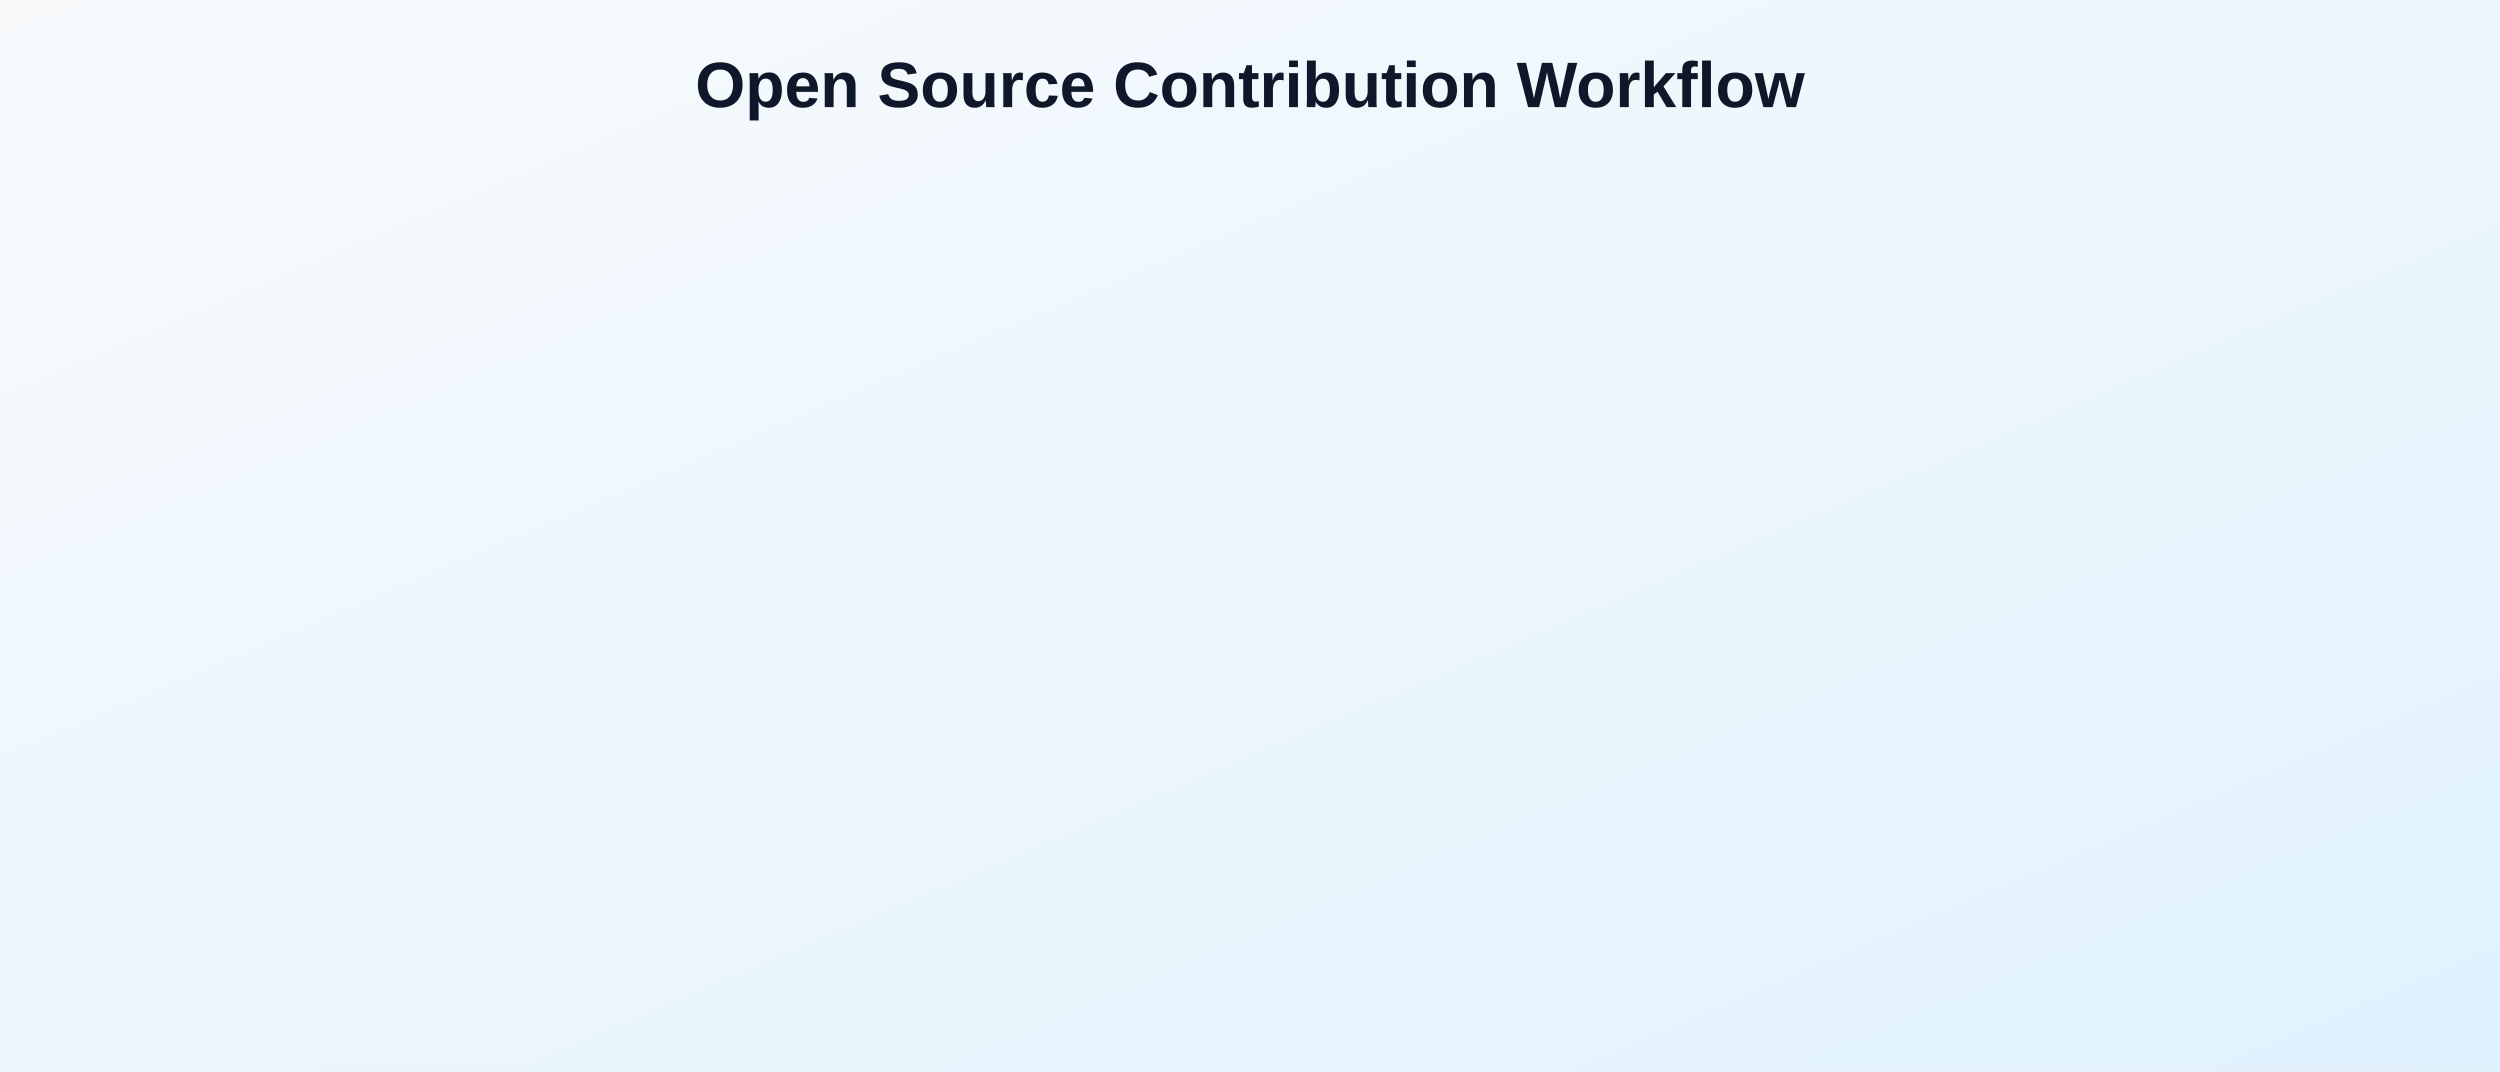
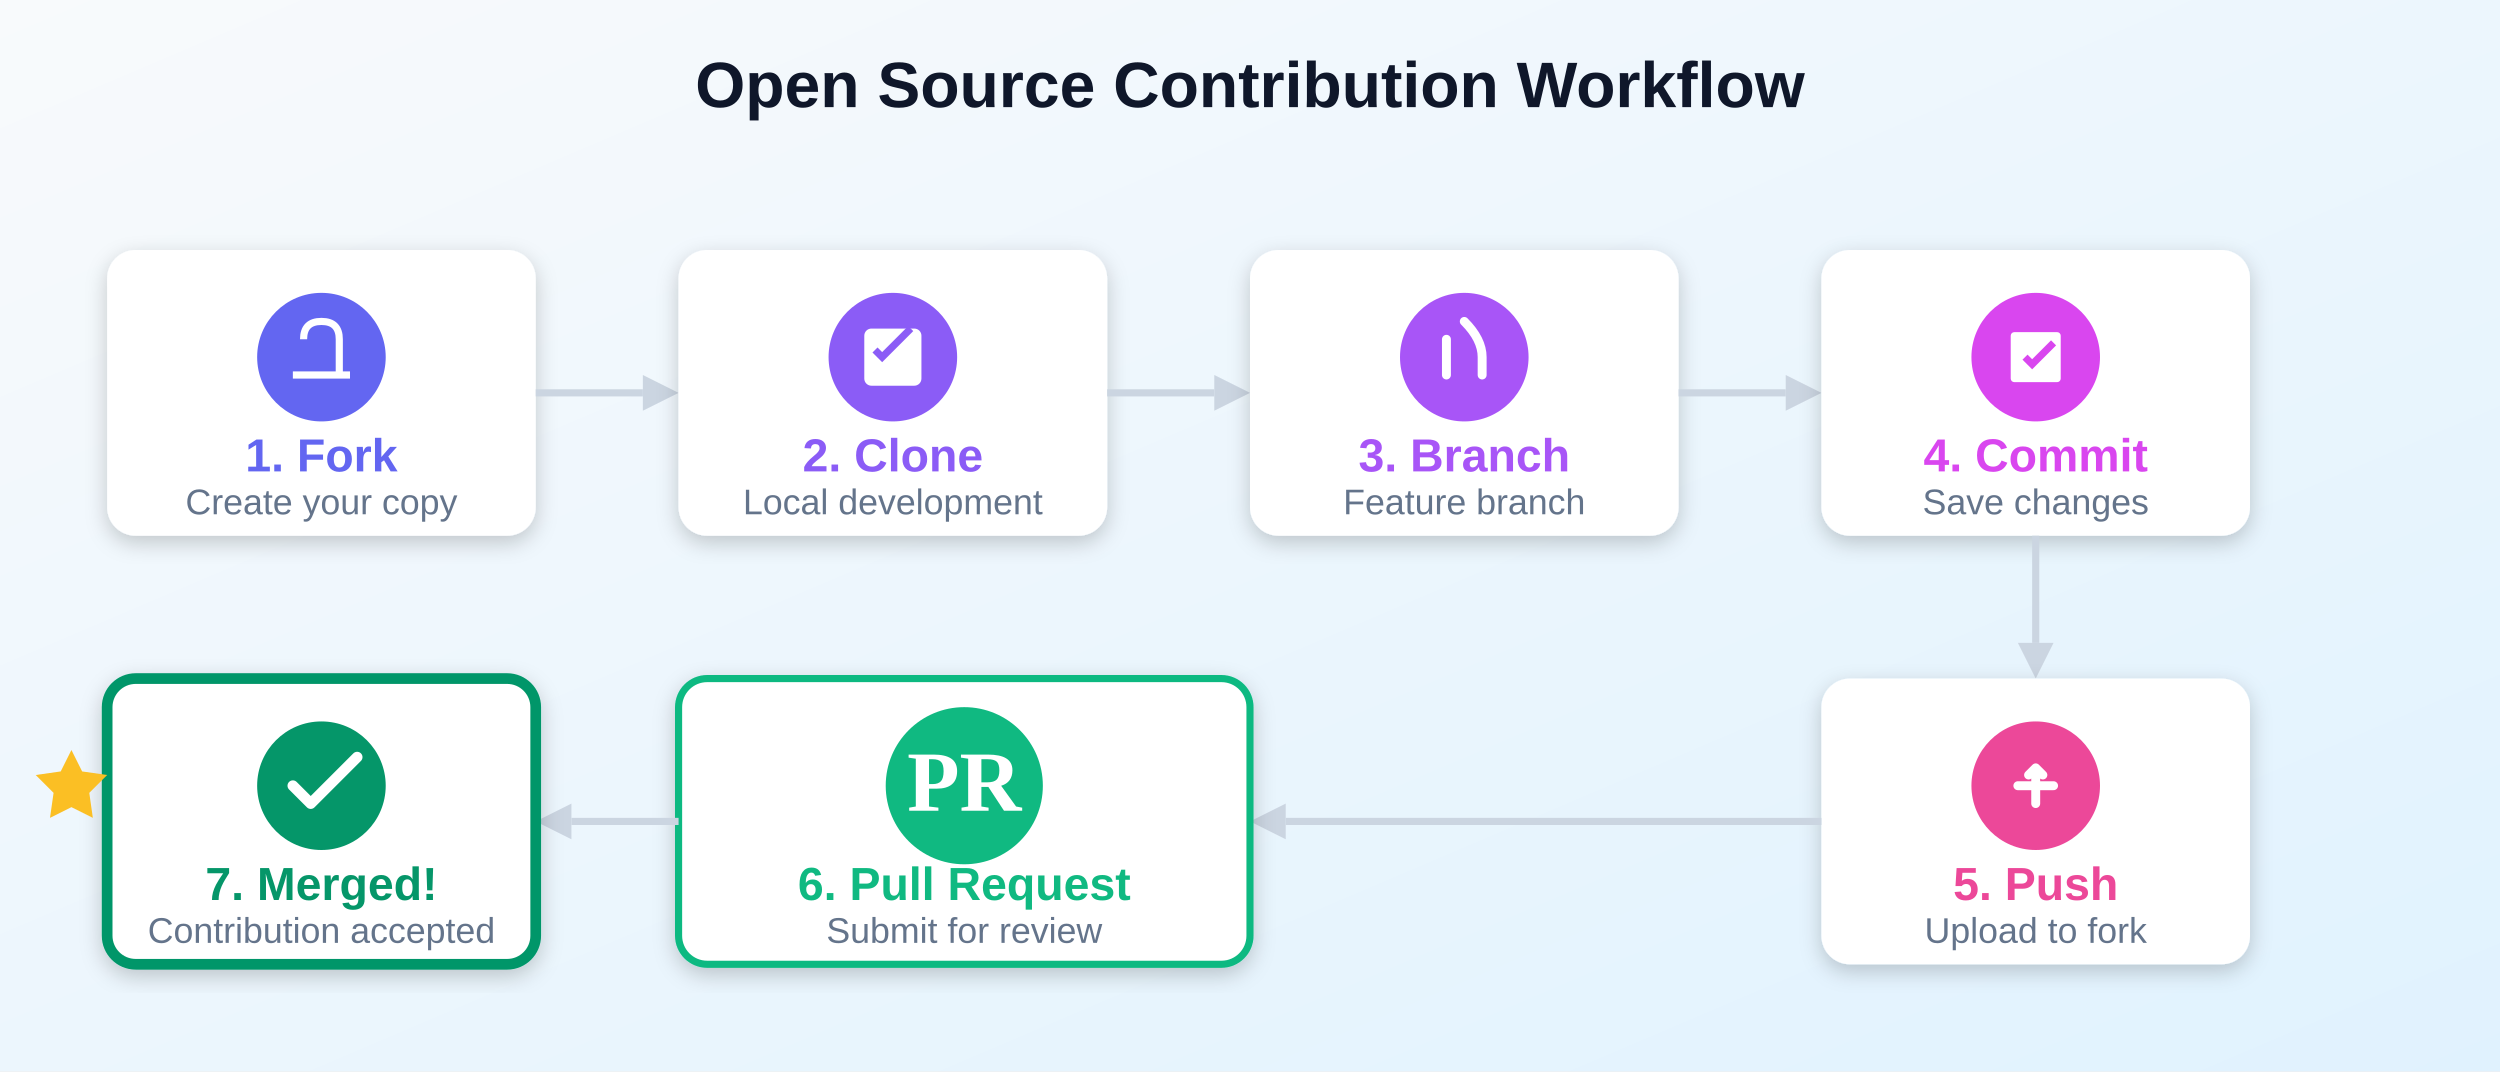
<svg xmlns="http://www.w3.org/2000/svg" viewBox="0 0 700 300" role="img" aria-labelledby="contrib-title contrib-desc">
  <defs>
    <linearGradient id="bg" x1="0%" y1="0%" x2="100%" y2="100%">
      <stop offset="0%" style="stop-color:#f8fafc;stop-opacity:1" />
      <stop offset="100%" style="stop-color:#e0f2fe;stop-opacity:1" />
    </linearGradient>
    <filter id="shadow">
      <feDropShadow dx="0" dy="2" stdDeviation="3" flood-opacity="0.2" />
    </filter>
  </defs>
  <style>
    @media (prefers-reduced-motion: reduce) {
      * { animation-play-state: paused !important; }
    }
-     .step-title { font-family: 'Segoe UI', Arial, sans-serif; font-size: 13px; font-weight: 700; }
-     .step-desc { font-family: 'Segoe UI', Arial, sans-serif; font-size: 10px; fill: #64748b; }
  </style>
  <rect width="700" height="300" fill="url(#bg)" />
-   <text x="350" y="30" text-anchor="middle" font-family="'Segoe UI', Arial, sans-serif" font-size="18" font-weight="bold" fill="#0f172a">
+   <text x="350" y="30" text-anchor="middle" font-family="Arial" font-size="18" font-weight="bold" fill="#0f172a">
    Open Source Contribution Workflow
  </text>
-   <g id="step1" opacity="0">
-     <animate attributeName="opacity" from="0" to="1" begin="0.5s" dur="0.5s" fill="freeze" />
-     <rect x="30" y="70" width="120" height="80" rx="8" fill="white" filter="url(#shadow)" />
-     <circle cx="90" cy="100" r="18" fill="#6366f1">
-       <animate attributeName="r" values="18;21;18" dur="2s" begin="1s" repeatCount="indefinite" />
-     </circle>
+   <g>
+     <rect x="30" y="70" width="120" height="80" rx="8" fill="white" filter="url(#shadow)">
+       <animate attributeName="opacity" values="0;1" begin="0.5s;merged.end+5.5s" dur="0.5s" fill="freeze" />
+     </rect>
+     <circle cx="90" cy="100" r="18" fill="#6366f1" />
    <path d="M85,95 Q85,90 90,90 Q95,90 95,95 L95,105 M82,105 L98,105" stroke="white" stroke-width="2" fill="none" />
-     <text x="90" y="132" text-anchor="middle" class="step-title" fill="#6366f1">1. Fork</text>
-     <text x="90" y="144" text-anchor="middle" class="step-desc">Create your copy</text>
+     <text x="90" y="132" text-anchor="middle" font-family="Arial" font-size="13" font-weight="700" fill="#6366f1">1. Fork</text>
+     <text x="90" y="144" text-anchor="middle" font-family="Arial" font-size="10" fill="#64748b">Create your copy</text>
  </g>
-   <g opacity="0">
-     <animate attributeName="opacity" from="0" to="1" begin="1.5s" dur="0.3s" fill="freeze" />
+   <g>
    <path d="M150,110 L180,110" stroke="#cbd5e1" stroke-width="2">
-       <animate attributeName="stroke-dasharray" from="0,30" to="30,0" begin="1.5s" dur="0.5s" fill="freeze" />
+       <animate attributeName="stroke-dasharray" values="0,30;30,0" begin="1.5s;merged.end+6.5s" dur="0.5s" fill="freeze" />
    </path>
-     <polygon points="180,105 190,110 180,115" fill="#cbd5e1" />
+     <polygon points="180,105 190,110 180,115" fill="#cbd5e1">
+       <animate attributeName="opacity" values="0;1" begin="1.5s;merged.end+6.5s" dur="0.3s" fill="freeze" />
+     </polygon>
  </g>
-   <g id="step2" opacity="0">
-     <animate attributeName="opacity" from="0" to="1" begin="2s" dur="0.5s" fill="freeze" />
-     <rect x="190" y="70" width="120" height="80" rx="8" fill="white" filter="url(#shadow)" />
+   <g>
+     <rect x="190" y="70" width="120" height="80" rx="8" fill="white" filter="url(#shadow)">
+       <animate attributeName="opacity" values="0;1" begin="2s;merged.end+7s" dur="0.5s" fill="freeze" />
+     </rect>
    <circle cx="250" cy="100" r="18" fill="#8b5cf6" />
    <rect x="242" y="92" width="16" height="16" fill="white" rx="2" />
    <path d="M245,98 L247,100 L255,92" stroke="#8b5cf6" stroke-width="2" fill="none" />
-     <text x="250" y="132" text-anchor="middle" class="step-title" fill="#8b5cf6">2. Clone</text>
-     <text x="250" y="144" text-anchor="middle" class="step-desc">Local development</text>
+     <text x="250" y="132" text-anchor="middle" font-family="Arial" font-size="13" font-weight="700" fill="#8b5cf6">2. Clone</text>
+     <text x="250" y="144" text-anchor="middle" font-family="Arial" font-size="10" fill="#64748b">Local development</text>
  </g>
-   <g opacity="0">
-     <animate attributeName="opacity" from="0" to="1" begin="2.5s" dur="0.3s" fill="freeze" />
+   <g>
    <path d="M310,110 L340,110" stroke="#cbd5e1" stroke-width="2">
-       <animate attributeName="stroke-dasharray" from="0,30" to="30,0" begin="2.5s" dur="0.5s" fill="freeze" />
+       <animate attributeName="stroke-dasharray" values="0,30;30,0" begin="2.5s;merged.end+7.5s" dur="0.5s" fill="freeze" />
    </path>
-     <polygon points="340,105 350,110 340,115" fill="#cbd5e1" />
+     <polygon points="340,105 350,110 340,115" fill="#cbd5e1">
+       <animate attributeName="opacity" values="0;1" begin="2.5s;merged.end+7.5s" dur="0.3s" fill="freeze" />
+     </polygon>
  </g>
-   <g id="step3" opacity="0">
-     <animate attributeName="opacity" from="0" to="1" begin="3s" dur="0.5s" fill="freeze" />
-     <rect x="350" y="70" width="120" height="80" rx="8" fill="white" filter="url(#shadow)" />
+   <g>
+     <rect x="350" y="70" width="120" height="80" rx="8" fill="white" filter="url(#shadow)">
+       <animate attributeName="opacity" values="0;1" begin="3s;merged.end+8s" dur="0.5s" fill="freeze" />
+     </rect>
    <circle cx="410" cy="100" r="18" fill="#a855f7" />
    <path d="M405,95 L405,105 M410,90 Q415,95 415,100 L415,105" stroke="white" stroke-width="2.5" fill="none" stroke-linecap="round" />
-     <text x="410" y="132" text-anchor="middle" class="step-title" fill="#a855f7">3. Branch</text>
-     <text x="410" y="144" text-anchor="middle" class="step-desc">Feature branch</text>
+     <text x="410" y="132" text-anchor="middle" font-family="Arial" font-size="13" font-weight="700" fill="#a855f7">3. Branch</text>
+     <text x="410" y="144" text-anchor="middle" font-family="Arial" font-size="10" fill="#64748b">Feature branch</text>
  </g>
-   <g opacity="0">
-     <animate attributeName="opacity" from="0" to="1" begin="3.5s" dur="0.3s" fill="freeze" />
+   <g>
    <path d="M470,110 L500,110" stroke="#cbd5e1" stroke-width="2">
-       <animate attributeName="stroke-dasharray" from="0,30" to="30,0" begin="3.5s" dur="0.5s" fill="freeze" />
+       <animate attributeName="stroke-dasharray" values="0,30;30,0" begin="3.5s;merged.end+8.5s" dur="0.5s" fill="freeze" />
    </path>
-     <polygon points="500,105 510,110 500,115" fill="#cbd5e1" />
+     <polygon points="500,105 510,110 500,115" fill="#cbd5e1">
+       <animate attributeName="opacity" values="0;1" begin="3.5s;merged.end+8.5s" dur="0.3s" fill="freeze" />
+     </polygon>
  </g>
-   <g id="step4" opacity="0">
-     <animate attributeName="opacity" from="0" to="1" begin="4s" dur="0.5s" fill="freeze" />
-     <rect x="510" y="70" width="120" height="80" rx="8" fill="white" filter="url(#shadow)" />
+   <g>
+     <rect x="510" y="70" width="120" height="80" rx="8" fill="white" filter="url(#shadow)">
+       <animate attributeName="opacity" values="0;1" begin="4s;merged.end+9s" dur="0.5s" fill="freeze" />
+     </rect>
    <circle cx="570" cy="100" r="18" fill="#d946ef" />
    <rect x="563" y="93" width="14" height="14" fill="white" rx="1" />
    <path d="M567,100 L569,102 L575,96" stroke="#d946ef" stroke-width="2" fill="none" />
-     <text x="570" y="132" text-anchor="middle" class="step-title" fill="#d946ef">4. Commit</text>
-     <text x="570" y="144" text-anchor="middle" class="step-desc">Save changes</text>
+     <text x="570" y="132" text-anchor="middle" font-family="Arial" font-size="13" font-weight="700" fill="#d946ef">4. Commit</text>
+     <text x="570" y="144" text-anchor="middle" font-family="Arial" font-size="10" fill="#64748b">Save changes</text>
  </g>
-   <g opacity="0">
-     <animate attributeName="opacity" from="0" to="1" begin="4.5s" dur="0.3s" fill="freeze" />
+   <g>
    <path d="M570,150 L570,180" stroke="#cbd5e1" stroke-width="2">
-       <animate attributeName="stroke-dasharray" from="0,30" to="30,0" begin="4.5s" dur="0.5s" fill="freeze" />
+       <animate attributeName="stroke-dasharray" values="0,30;30,0" begin="4.5s;merged.end+9.5s" dur="0.5s" fill="freeze" />
    </path>
-     <polygon points="565,180 570,190 575,180" fill="#cbd5e1" />
+     <polygon points="565,180 570,190 575,180" fill="#cbd5e1">
+       <animate attributeName="opacity" values="0;1" begin="4.5s;merged.end+9.5s" dur="0.3s" fill="freeze" />
+     </polygon>
  </g>
-   <g id="step5" opacity="0">
-     <animate attributeName="opacity" from="0" to="1" begin="5s" dur="0.5s" fill="freeze" />
-     <rect x="510" y="190" width="120" height="80" rx="8" fill="white" filter="url(#shadow)" />
+   <g>
+     <rect x="510" y="190" width="120" height="80" rx="8" fill="white" filter="url(#shadow)">
+       <animate attributeName="opacity" values="0;1" begin="5s;merged.end+10s" dur="0.5s" fill="freeze" />
+     </rect>
    <circle cx="570" cy="220" r="18" fill="#ec4899" />
    <path d="M565,220 L575,220 M570,215 L570,225 M568,217 L570,215 L572,217" stroke="white" stroke-width="2.5" fill="none" stroke-linecap="round" stroke-linejoin="round" />
-     <text x="570" y="252" text-anchor="middle" class="step-title" fill="#ec4899">5. Push</text>
-     <text x="570" y="264" text-anchor="middle" class="step-desc">Upload to fork</text>
+     <text x="570" y="252" text-anchor="middle" font-family="Arial" font-size="13" font-weight="700" fill="#ec4899">5. Push</text>
+     <text x="570" y="264" text-anchor="middle" font-family="Arial" font-size="10" fill="#64748b">Upload to fork</text>
  </g>
-   <g opacity="0">
-     <animate attributeName="opacity" from="0" to="1" begin="5.5s" dur="0.3s" fill="freeze" />
+   <g>
    <path d="M510,230 L360,230" stroke="#cbd5e1" stroke-width="2">
-       <animate attributeName="stroke-dasharray" from="0,150" to="150,0" begin="5.5s" dur="0.7s" fill="freeze" />
+       <animate attributeName="stroke-dasharray" values="0,150;150,0" begin="5.5s;merged.end+10.5s" dur="0.7s" fill="freeze" />
    </path>
-     <polygon points="360,225 350,230 360,235" fill="#cbd5e1" />
+     <polygon points="360,225 350,230 360,235" fill="#cbd5e1">
+       <animate attributeName="opacity" values="0;1" begin="5.5s;merged.end+10.5s" dur="0.3s" fill="freeze" />
+     </polygon>
  </g>
-   <g id="step6" opacity="0">
-     <animate attributeName="opacity" from="0" to="1" begin="6.2s" dur="0.5s" fill="freeze" />
-     <rect x="190" y="190" width="160" height="80" rx="8" fill="white" filter="url(#shadow)" stroke="#10b981" stroke-width="2" />
-     <circle cx="270" cy="220" r="22" fill="#10b981">
-       <animate attributeName="r" values="22;26;22" dur="2s" begin="6.7s" repeatCount="indefinite" />
-     </circle>
+   <g>
+     <rect x="190" y="190" width="160" height="80" rx="8" fill="white" filter="url(#shadow)" stroke="#10b981" stroke-width="2">
+       <animate attributeName="opacity" values="0;1" begin="6.2s;merged.end+11.2s" dur="0.5s" fill="freeze" />
+     </rect>
+     <circle cx="270" cy="220" r="22" fill="#10b981" />
    <text x="270" y="227" text-anchor="middle" font-size="24" fill="white" font-weight="bold">PR</text>
-     <text x="270" y="252" text-anchor="middle" class="step-title" fill="#10b981">6. Pull Request</text>
-     <text x="270" y="264" text-anchor="middle" class="step-desc">Submit for review</text>
+     <text x="270" y="252" text-anchor="middle" font-family="Arial" font-size="13" font-weight="700" fill="#10b981">6. Pull Request</text>
+     <text x="270" y="264" text-anchor="middle" font-family="Arial" font-size="10" fill="#64748b">Submit for review</text>
  </g>
-   <g opacity="0">
-     <animate attributeName="opacity" from="0" to="1" begin="7s" dur="0.3s" fill="freeze" />
+   <g>
    <path d="M190,230 L160,230" stroke="#cbd5e1" stroke-width="2">
-       <animate attributeName="stroke-dasharray" from="0,30" to="30,0" begin="7s" dur="0.5s" fill="freeze" />
+       <animate attributeName="stroke-dasharray" values="0,30;30,0" begin="7s;merged.end+12s" dur="0.5s" fill="freeze" />
    </path>
-     <polygon points="160,225 150,230 160,235" fill="#cbd5e1" />
+     <polygon points="160,225 150,230 160,235" fill="#cbd5e1">
+       <animate attributeName="opacity" values="0;1" begin="7s;merged.end+12s" dur="0.3s" fill="freeze" />
+     </polygon>
  </g>
-   <g id="step7" opacity="0">
-     <animate attributeName="opacity" from="0" to="1" begin="7.5s" dur="0.5s" fill="freeze" />
-     <rect x="30" y="190" width="120" height="80" rx="8" fill="white" filter="url(#shadow)" stroke="#059669" stroke-width="3" />
-     <circle cx="90" cy="220" r="18" fill="#059669">
-       <animate attributeName="r" values="18;22;18" dur="1.5s" begin="8s" repeatCount="indefinite" />
-     </circle>
+   <g>
+     <rect x="30" y="190" width="120" height="80" rx="8" fill="white" filter="url(#shadow)" stroke="#059669" stroke-width="3">
+       <animate attributeName="opacity" values="0;1" begin="7.5s;merged.end+12.5s" dur="0.5s" fill="freeze" />
+     </rect>
+     <circle cx="90" cy="220" r="18" fill="#059669" />
    <path d="M82,220 L87,225 L100,212" stroke="white" stroke-width="3" fill="none" stroke-linecap="round" stroke-linejoin="round" />
-     <text x="90" y="252" text-anchor="middle" class="step-title" fill="#059669">7. Merged!</text>
-     <text x="90" y="264" text-anchor="middle" class="step-desc">Contribution accepted</text>
+     <text x="90" y="252" text-anchor="middle" font-family="Arial" font-size="13" font-weight="700" fill="#059669">7. Merged!</text>
+     <text x="90" y="264" text-anchor="middle" font-family="Arial" font-size="10" fill="#64748b">Contribution accepted</text>
  </g>
-   <g opacity="0">
-     <animate attributeName="opacity" values="0;1;0" begin="8.5s" dur="2s" fill="freeze" />
-     <path d="M20,210 L23,216 L30,217 L25,222 L26,229 L20,226 L14,229 L15,222 L10,217 L17,216 Z" fill="#fbbf24" />
-     <path d="M160,210 L163,216 L170,217 L165,222 L166,229 L160,226 L154,229 L155,222 L150,217 L157,216 Z" fill="#fbbf24">
-       <animate attributeName="opacity" values="0;1;0" begin="8.7s" dur="2s" fill="freeze" />
+   <g>
+     <path d="M20,210 L23,216 L30,217 L25,222 L26,229 L20,226 L14,229 L15,222 L10,217 L17,216 Z" fill="#fbbf24">
+       <animate id="merged" attributeName="opacity" values="0;1;0" begin="8.5s;merged.end+13.5s" dur="2s" fill="freeze" />
    </path>
  </g>
</svg>
